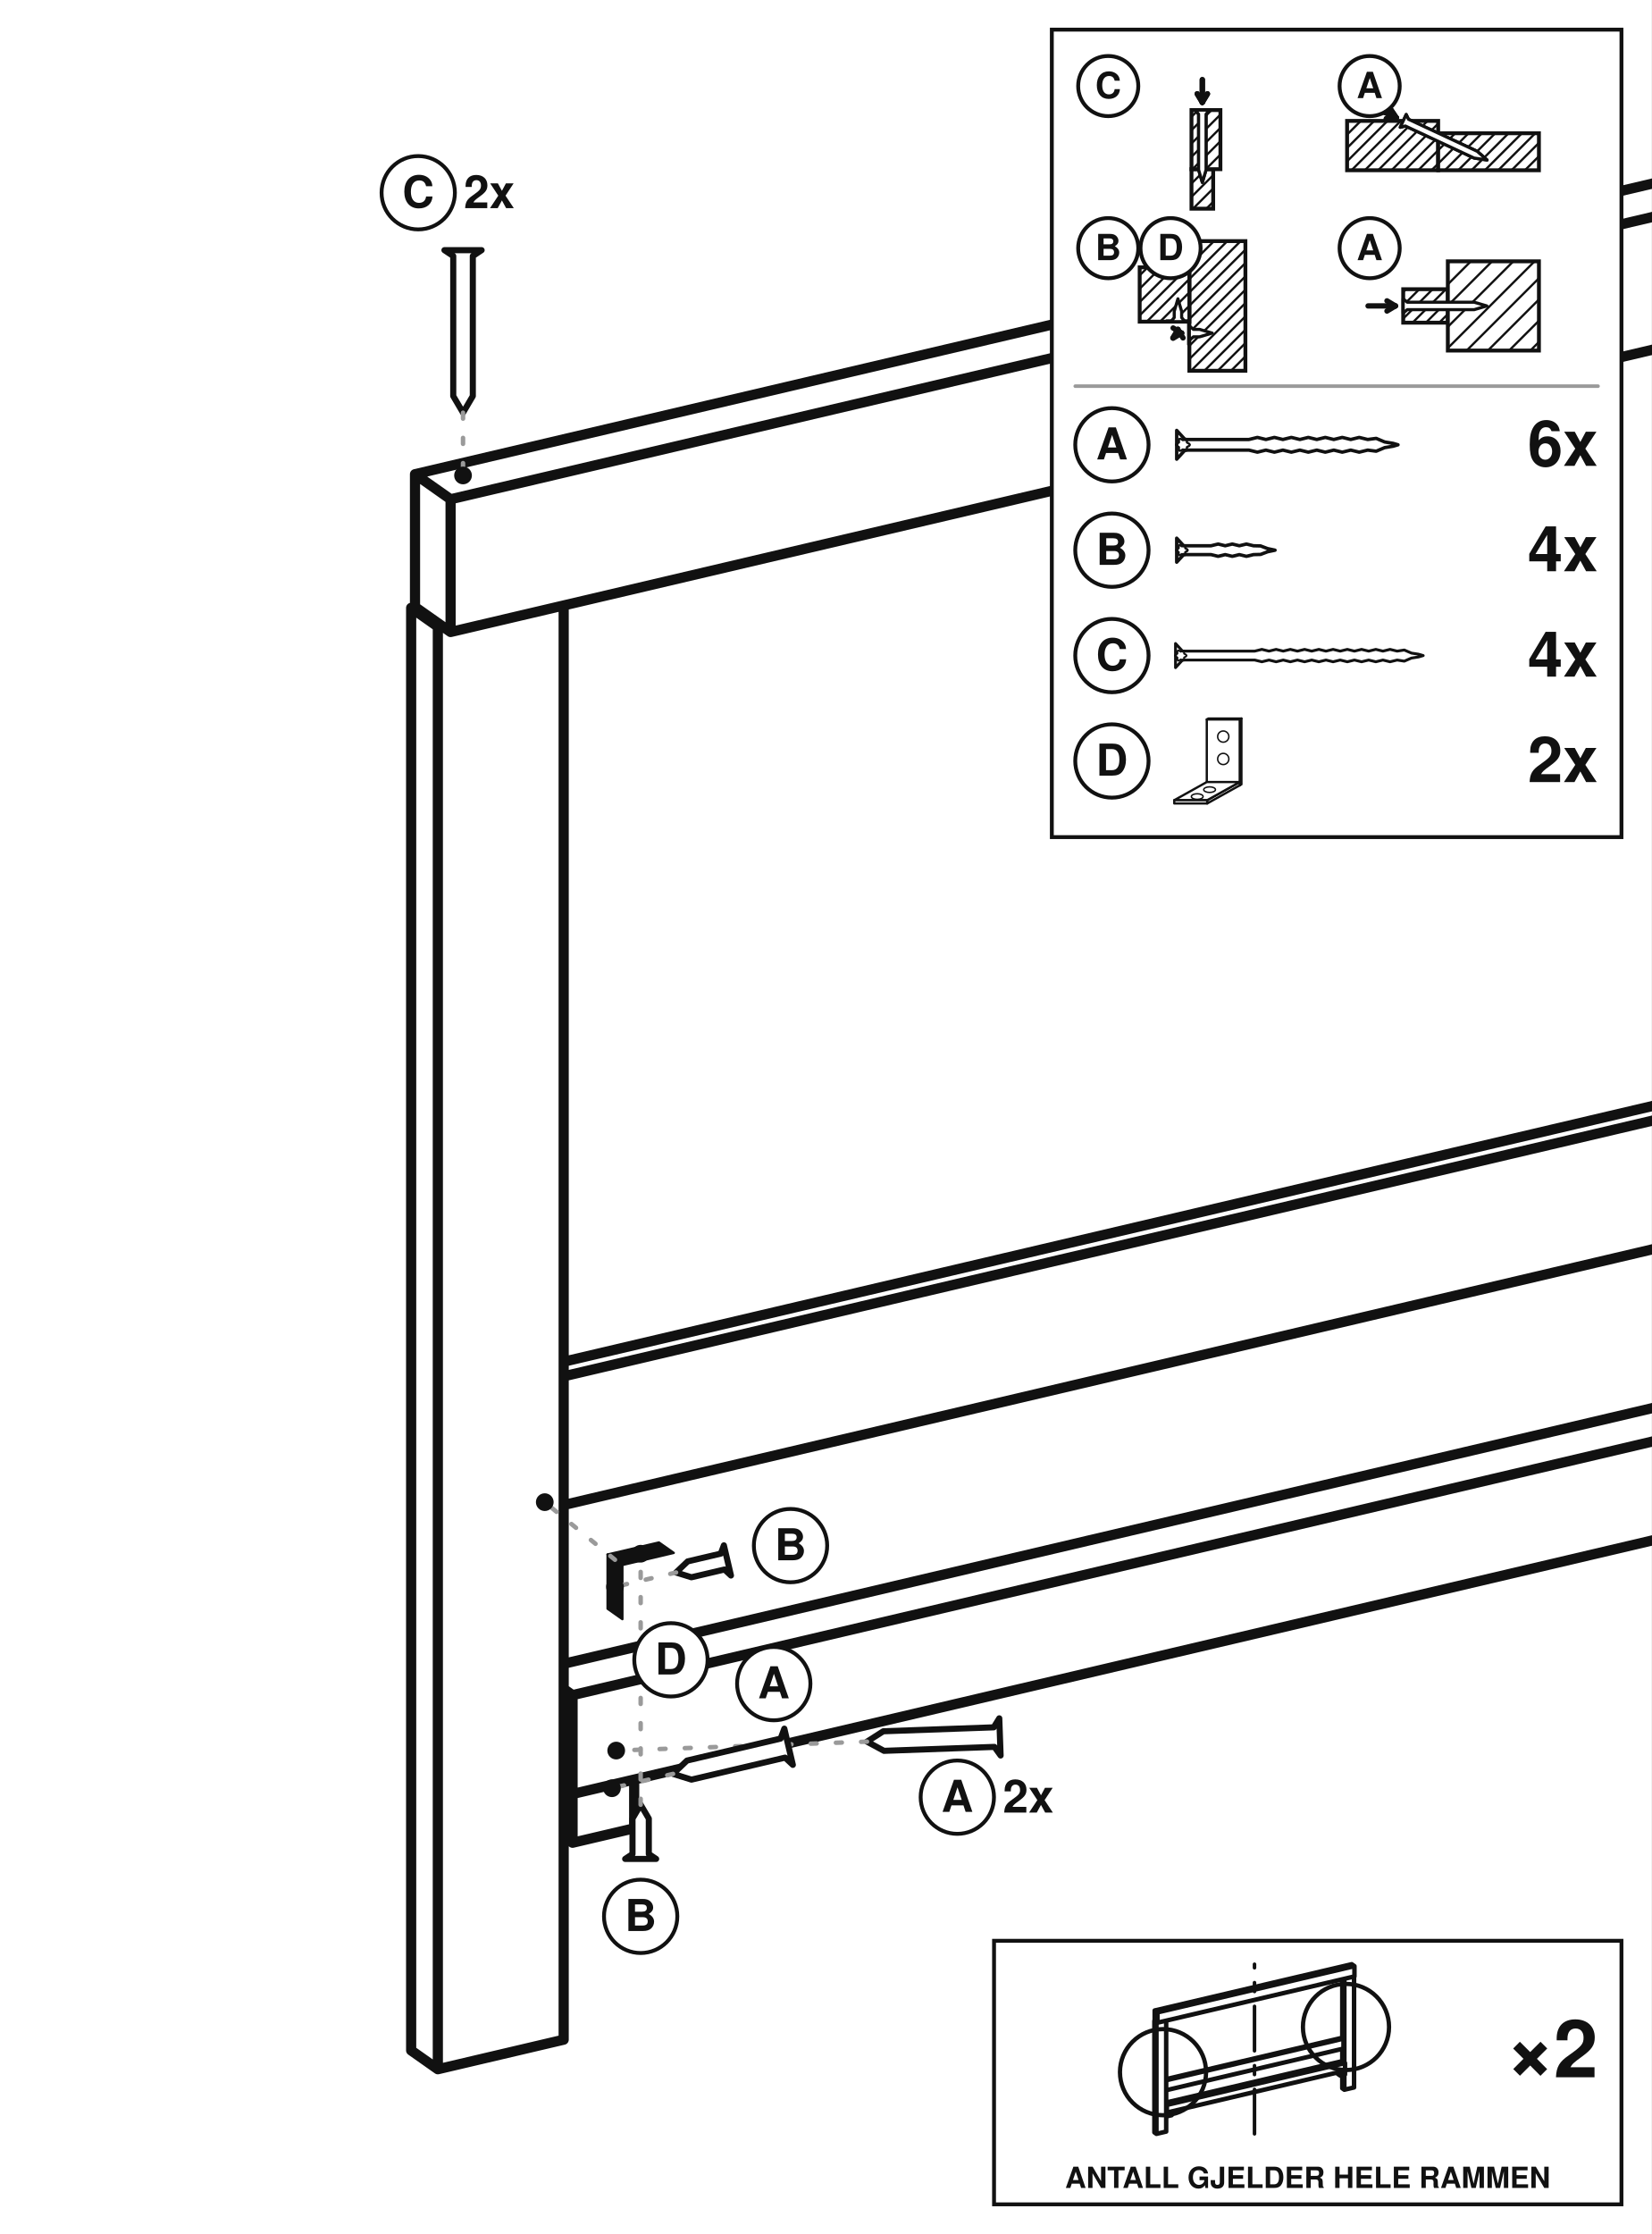
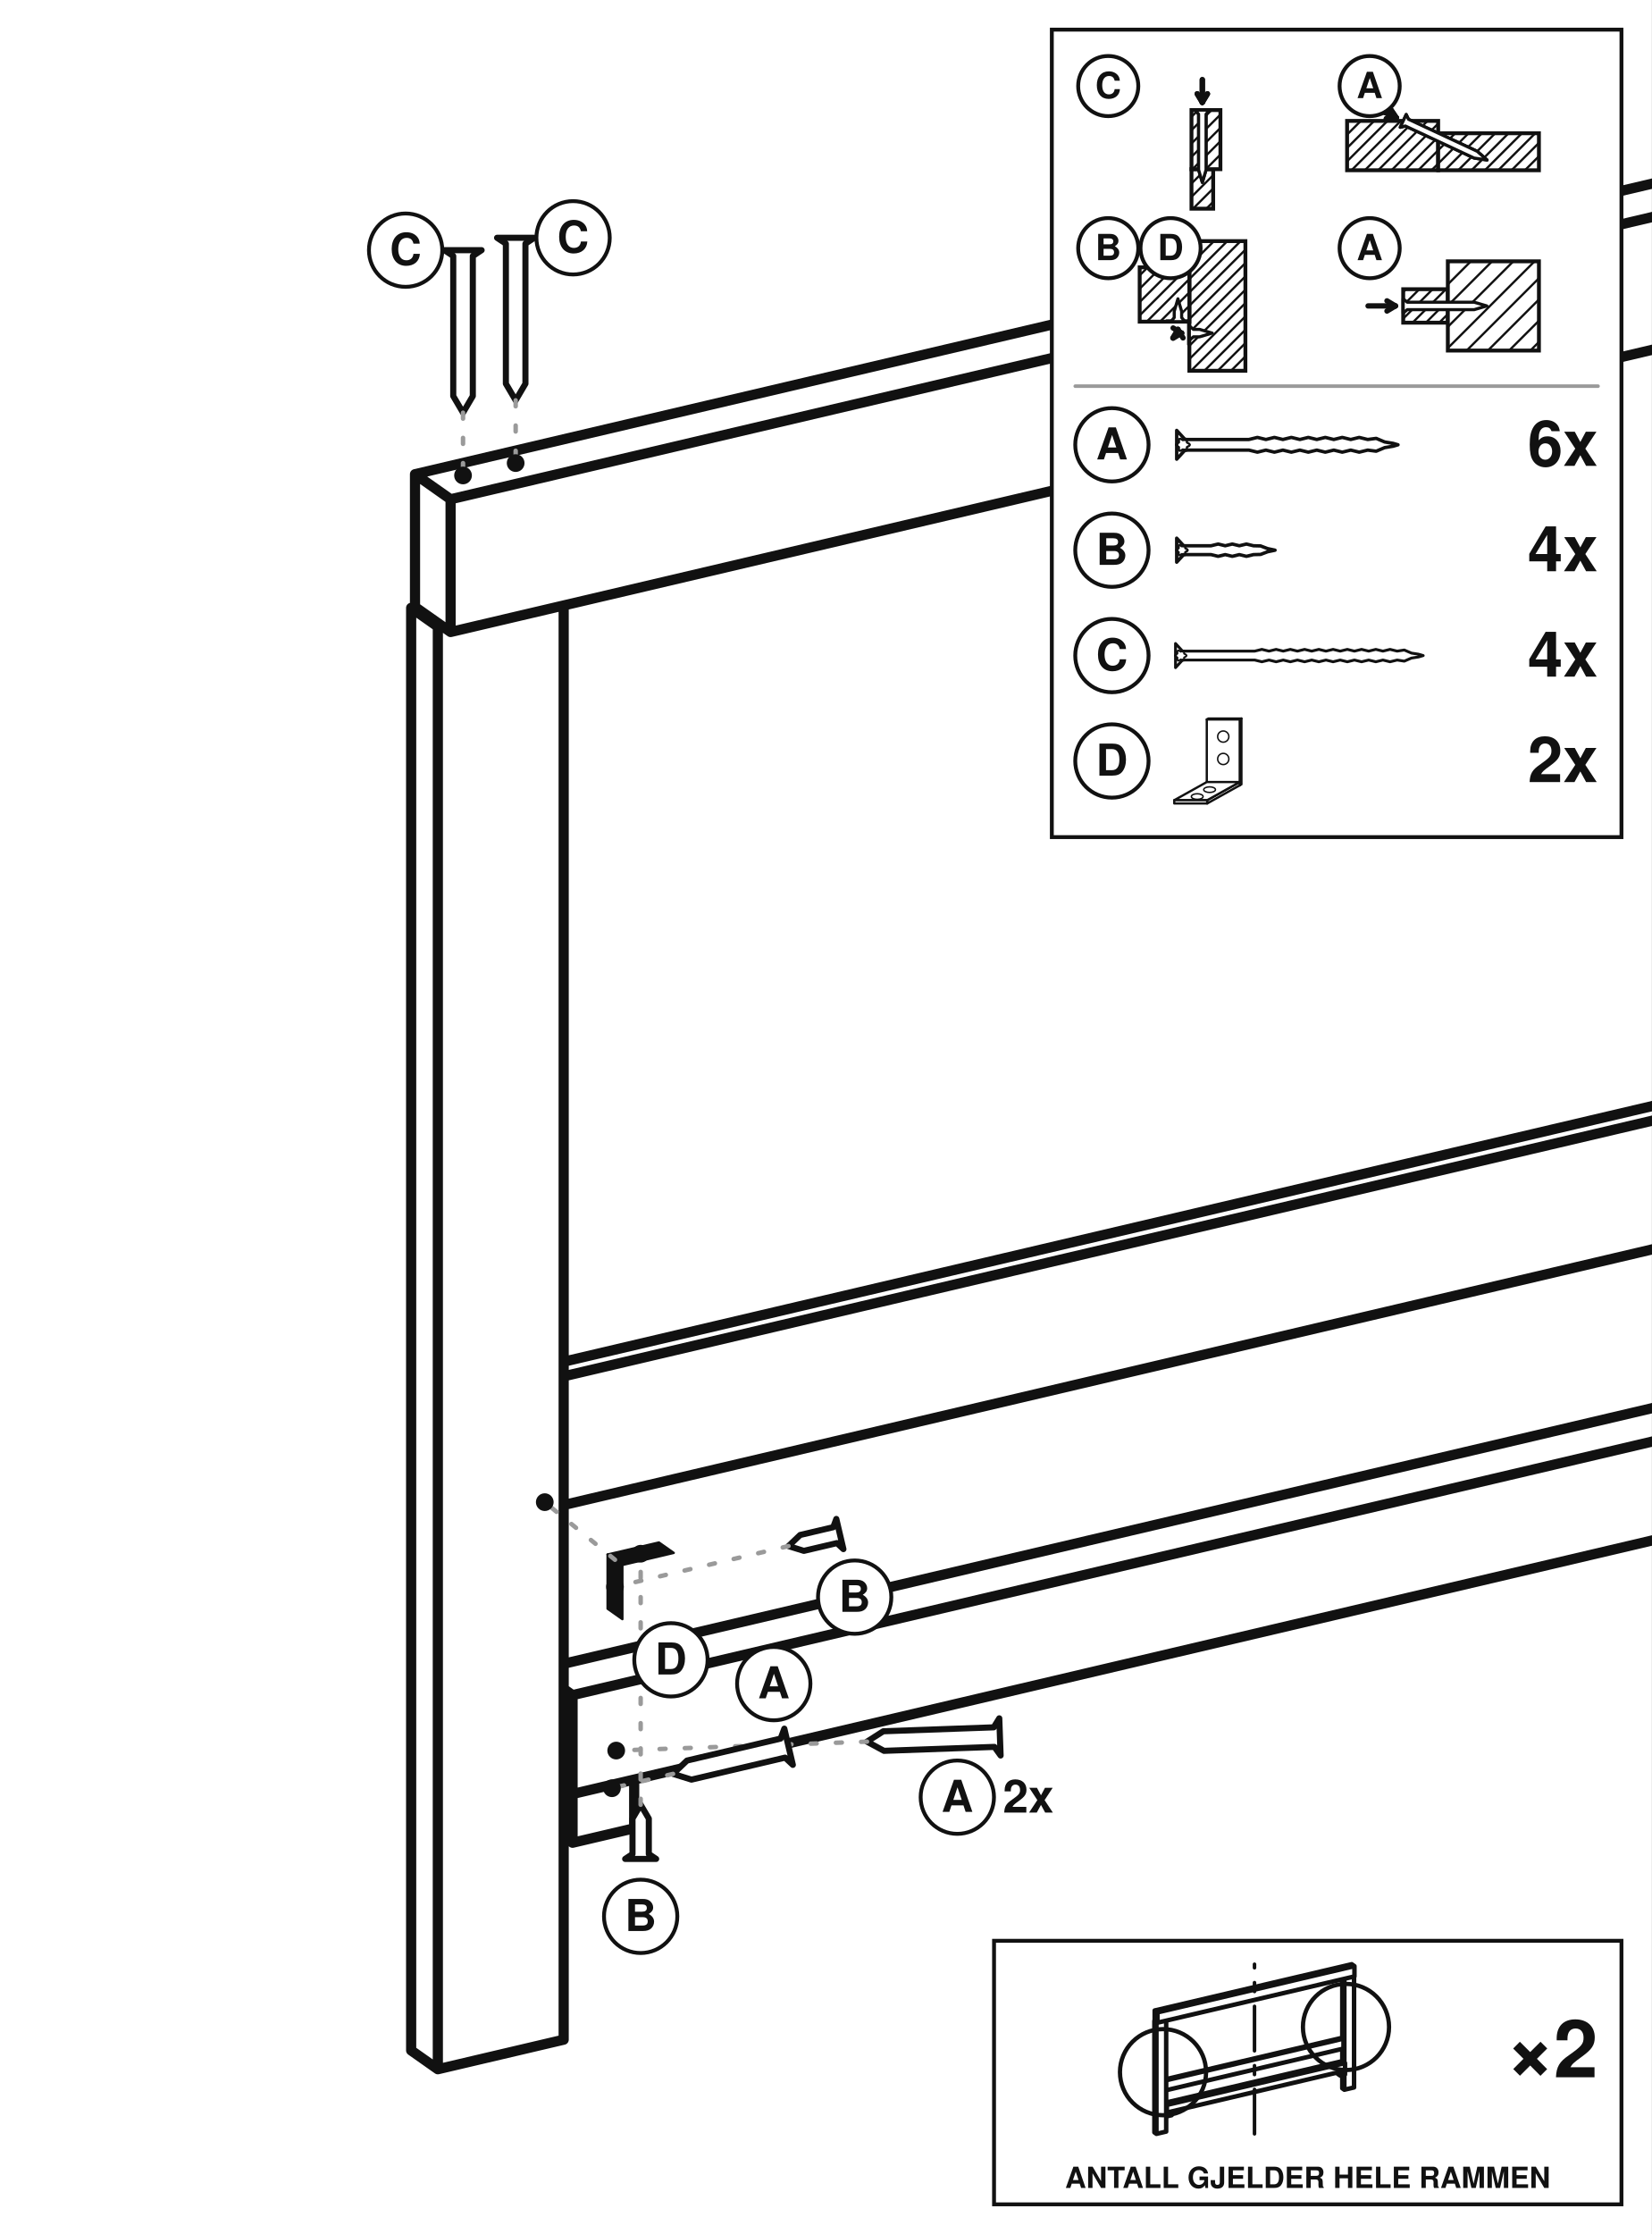
<svg xmlns="http://www.w3.org/2000/svg" viewBox="-1348.04 -551.25 1113.74 1506.68">
  <rect x="-1348.04" y="-551.25" width="1113.74" height="1506.68" fill="#ffffff" />
  <path d="M567.82,210.25 L591.82,227.15 M591.82,293.84 L591.82,227.15 M-967.82,587.77 L-961.82,592 M-961.82,658.69 L-961.82,592 M-967.82,654.46 L-961.82,658.69 M567.82,210.25 L-967.82,570.86 M591.82,293.84 L-961.82,658.69 M591.82,227.15 L-961.82,592 M591.82,326.73 L591.82,293.84 M526.26,319.58 L526.26,309.24 M550.26,336.49 L550.26,303.6 M526.26,319.58 L550.26,336.49 M591.82,326.73 L550.26,336.49 M591.82,293.84 L550.26,303.6 M-920.26,681.81 L-920.26,648.92 M-967.82,654.46 L-961.82,658.69 M-961.82,691.57 L-961.82,658.69 M-967.82,687.35 L-961.82,691.57 M-920.26,681.81 L-961.82,691.57 M-920.26,648.92 L-961.82,658.69 M670.7,439.6 L670.7,-527.69 M567.82,446.85 L567.82,332.37 M567.82,210.25 L567.82,103.17 M567.82,6.53 L567.82,-503.53 M585.82,459.53 L585.82,328.14 M585.82,222.93 L585.82,-507.76 M567.82,446.85 L585.82,459.53 M670.7,439.6 L585.82,459.53 M-967.82,824.38 L-967.82,-142.91 M-1070.7,831.63 L-1070.7,-141.3 M-1070.7,-141.3 L-1052.7,-128.62 M-1052.7,844.31 L-1052.7,-128.62 M-1070.7,831.63 L-1052.7,844.31 M-1068.1,-141.91 L-1070.7,-141.3 M-967.82,824.38 L-1052.7,844.31 M-1050.1,-129.23 L-1052.7,-128.62 M567.82,6.53 L578.32,13.92 M578.32,100.71 L578.32,13.92 M567.82,6.53 L-967.82,367.14 M578.32,100.71 L-967.82,463.79 M578.32,13.92 L-967.82,377 M650.1,-634.92 L674.1,-618.01 M674.1,-528.48 L674.1,-618.01 M-1068.1,-141.91 L-1068.1,-231.44 M-1068.1,-231.44 L-1044.1,-214.53 M-1044.1,-125 L-1044.1,-214.53 M-1068.1,-141.91 L-1044.1,-125 M650.1,-634.92 L-1068.1,-231.44 M674.1,-528.48 L-1044.1,-125 M674.1,-618.01 L-1044.1,-214.53" fill="none" stroke="#111111" stroke-width="3.09" stroke-linecap="round" stroke-linejoin="round" stroke-dasharray="26 20" />
  <path d="M567.82,210.25 L591.82,227.15 M591.82,293.84 L591.82,227.15 M-967.82,587.77 L-961.82,592 M-961.82,658.69 L-961.82,592 M-967.82,654.46 L-961.82,658.69 M567.82,210.25 L-967.82,570.86 M591.82,293.84 L-961.82,658.69 M591.82,227.15 L-961.82,592 M591.82,326.73 L591.82,293.84 M526.26,319.58 L526.26,309.24 M550.26,336.49 L550.26,303.6 M526.26,319.58 L550.26,336.49 M591.82,326.73 L550.26,336.49 M591.82,293.84 L550.26,303.6 M-920.26,681.81 L-920.26,648.92 M-967.82,654.46 L-961.82,658.69 M-961.82,691.57 L-961.82,658.69 M-967.82,687.35 L-961.82,691.57 M-920.26,681.81 L-961.82,691.57 M-920.26,648.92 L-961.82,658.69 M670.7,439.6 L670.7,-527.69 M567.82,446.85 L567.82,332.37 M567.82,210.25 L567.82,103.17 M567.82,6.53 L567.82,-503.53 M585.82,459.53 L585.82,328.14 M585.82,222.93 L585.82,-507.76 M567.82,446.85 L585.82,459.53 M670.7,439.6 L585.82,459.53 M-967.82,824.38 L-967.82,-142.91 M-1070.7,831.63 L-1070.7,-141.3 M-1070.7,-141.3 L-1052.7,-128.62 M-1052.7,844.31 L-1052.7,-128.62 M-1070.7,831.63 L-1052.7,844.31 M-1068.1,-141.91 L-1070.7,-141.3 M-967.82,824.38 L-1052.7,844.31 M-1050.1,-129.23 L-1052.7,-128.62 M567.82,6.53 L578.32,13.92 M578.32,100.71 L578.32,13.92 M567.82,6.53 L-967.82,367.14 M578.32,100.71 L-967.82,463.79 M578.32,13.92 L-967.82,377 M650.1,-634.92 L674.1,-618.01 M674.1,-528.48 L674.1,-618.01 M-1068.1,-141.91 L-1068.1,-231.44 M-1068.1,-231.44 L-1044.1,-214.53 M-1044.1,-125 L-1044.1,-214.53 M-1068.1,-141.91 L-1044.1,-125 M650.1,-634.92 L-1068.1,-231.44 M674.1,-528.48 L-1044.1,-125 M674.1,-618.01 L-1044.1,-214.53" fill="none" stroke="#111111" stroke-width="6.87" stroke-linecap="round" stroke-linejoin="round" />
  <rect x="-638.54" y="-531.25" width="384.24" height="544.58" rx="0" fill="#ffffff" stroke="#111111" stroke-width="2.61" />
  <rect x="-544.34" y="-437.15" width="14.64" height="26.65" rx="0" fill="#ffffff" stroke="#111111" stroke-width="2.61" />
  <path d="M-544.34,-436.46 L-543.65,-437.15 M-544.34,-427.47 L-534.65,-437.15 M-544.34,-418.47 L-529.7,-433.11 M-543.3,-410.51 L-529.7,-424.11 M-534.3,-410.51 L-529.7,-415.11" fill="none" stroke="#111111" stroke-width="1.51" />
  <rect x="-544.34" y="-477.01" width="19.52" height="39.86" rx="0" fill="#ffffff" stroke="#111111" stroke-width="2.61" />
  <path d="M-544.34,-472.46 L-539.79,-477.01 M-544.34,-463.46 L-530.79,-477.01 M-544.34,-454.46 L-524.82,-473.98 M-544.34,-445.46 L-524.82,-464.98 M-543.65,-437.15 L-524.82,-455.98 M-534.65,-437.15 L-524.82,-446.99 M-525.65,-437.15 L-524.82,-437.99" fill="none" stroke="#111111" stroke-width="1.51" />
  <path d="M-532.26,-477.01 L-534.51,-474.25 L-534.51,-436.73 L-537.02,-428.21 L-539.53,-436.73 L-539.53,-474.25 L-541.78,-477.01 Z" fill="#ffffff" stroke="#111111" stroke-width="2.09" stroke-linejoin="round" />
  <path d="M-537.02,-497.51 L-537.02,-482.25" fill="none" stroke="#111111" stroke-width="3.61" stroke-linecap="round" />
  <path d="M-537.02,-482.25 L-533.58,-487.97" fill="none" stroke="#111111" stroke-width="3.61" stroke-linecap="round" />
  <path d="M-537.02,-482.25 L-540.46,-487.97" fill="none" stroke="#111111" stroke-width="3.61" stroke-linecap="round" />
  <path d="M-532.26,-477.01 L-534.51,-474.25 L-534.51,-436.73 L-537.02,-428.21 L-539.53,-436.73 L-539.53,-474.25 L-541.78,-477.01 Z" fill="#ffffff" stroke="#111111" stroke-width="2.09" stroke-linejoin="round" />
  <path d="M-537.02,-497.51 L-537.02,-482.25" fill="none" stroke="#111111" stroke-width="3.61" stroke-linecap="round" />
  <path d="M-537.02,-482.25 L-533.58,-487.97" fill="none" stroke="#111111" stroke-width="3.61" stroke-linecap="round" />
  <path d="M-537.02,-482.25 L-540.46,-487.97" fill="none" stroke="#111111" stroke-width="3.61" stroke-linecap="round" />
  <circle cx="-600.49" cy="-493.2" r="20.28" fill="#ffffff" stroke="#111111" stroke-width="2.61" />
  <text x="-600.49" y="-485.09" font-family="Helvetica, Arial, sans-serif" font-size="24.33" font-weight="bold" text-anchor="middle" fill="#111111">C</text>
  <rect x="-439.37" y="-469.71" width="61.43" height="33.28" rx="0" fill="#ffffff" stroke="#111111" stroke-width="2.61" />
  <path d="M-439.37,-469.45 L-439.11,-469.71 M-439.37,-460.45 L-430.12,-469.71 M-439.37,-451.46 L-421.12,-469.71 M-439.37,-442.46 L-412.12,-469.71 M-436.4,-436.42 L-403.12,-469.71 M-427.41,-436.42 L-394.12,-469.71 M-418.41,-436.42 L-385.12,-469.71 M-409.41,-436.42 L-377.93,-467.9 M-400.41,-436.42 L-377.93,-458.9 M-391.41,-436.42 L-377.93,-449.9 M-382.42,-436.42 L-377.93,-440.9" fill="none" stroke="#111111" stroke-width="1.51" />
  <rect x="-377.93" y="-461.38" width="67.95" height="24.96" rx="0" fill="#ffffff" stroke="#111111" stroke-width="2.61" />
  <path d="M-377.93,-458.9 L-375.45,-461.38 M-377.93,-449.9 L-366.45,-461.38 M-377.93,-440.9 L-357.45,-461.38 M-373.42,-436.42 L-348.45,-461.38 M-364.42,-436.42 L-339.46,-461.38 M-355.42,-436.42 L-330.46,-461.38 M-346.42,-436.42 L-321.46,-461.38 M-337.42,-436.42 L-312.46,-461.38 M-328.43,-436.42 L-309.98,-454.87 M-319.43,-436.42 L-309.98,-445.87 M-310.43,-436.42 L-309.98,-436.87" fill="none" stroke="#111111" stroke-width="1.51" />
  <path d="M-399.5,-474.02 L-397.95,-470.81 L-351.62,-449.21 L-344.95,-443.33 L-353.73,-444.66 L-400.07,-466.27 L-403.52,-465.39 Z" fill="#ffffff" stroke="#111111" stroke-width="2.09" stroke-linejoin="round" />
  <path d="M-425.26,-480.78 L-406.26,-471.92" fill="none" stroke="#111111" stroke-width="3.61" stroke-linecap="round" />
  <path d="M-406.26,-471.92 L-409.98,-477.45" fill="none" stroke="#111111" stroke-width="3.61" stroke-linecap="round" />
  <path d="M-406.26,-471.92 L-412.89,-471.22" fill="none" stroke="#111111" stroke-width="3.61" stroke-linecap="round" />
  <path d="M-399.5,-474.02 L-397.95,-470.81 L-351.62,-449.21 L-344.95,-443.33 L-353.73,-444.66 L-400.07,-466.27 L-403.52,-465.39 Z" fill="#ffffff" stroke="#111111" stroke-width="2.09" stroke-linejoin="round" />
  <path d="M-425.26,-480.78 L-406.26,-471.92" fill="none" stroke="#111111" stroke-width="3.61" stroke-linecap="round" />
  <path d="M-406.26,-471.92 L-409.98,-477.45" fill="none" stroke="#111111" stroke-width="3.61" stroke-linecap="round" />
  <path d="M-406.26,-471.92 L-412.89,-471.22" fill="none" stroke="#111111" stroke-width="3.61" stroke-linecap="round" />
  <circle cx="-424.16" cy="-493.2" r="20.28" fill="#ffffff" stroke="#111111" stroke-width="2.61" />
  <text x="-424.16" y="-485.09" font-family="Helvetica, Arial, sans-serif" font-size="24.33" font-weight="bold" text-anchor="middle" fill="#111111">A</text>
  <rect x="-545.76" y="-388.64" width="37.79" height="87.46" rx="0" fill="#ffffff" stroke="#111111" stroke-width="2.61" />
  <path d="M-545.76,-381.05 L-538.17,-388.64 M-545.76,-372.05 L-529.17,-388.64 M-545.76,-363.06 L-520.18,-388.64 M-545.76,-354.06 L-511.18,-388.64 M-545.76,-345.06 L-507.97,-382.85 M-545.76,-336.06 L-507.97,-373.85 M-545.76,-327.06 L-507.97,-364.85 M-545.76,-318.06 L-507.97,-355.85 M-545.76,-309.07 L-507.97,-346.86 M-544.64,-301.19 L-507.97,-337.86 M-535.65,-301.19 L-507.97,-328.86 M-526.65,-301.19 L-507.97,-319.86 M-517.65,-301.19 L-507.97,-310.86 M-508.65,-301.19 L-507.97,-301.87" fill="none" stroke="#111111" stroke-width="1.51" />
  <rect x="-579.28" y="-370.94" width="33.52" height="36.63" rx="0" fill="#ffffff" stroke="#111111" stroke-width="2.61" />
  <path d="M-579.28,-365.53 L-573.87,-370.94 M-579.28,-356.53 L-564.87,-370.94 M-579.28,-347.54 L-555.87,-370.94 M-579.28,-338.54 L-546.87,-370.94 M-574.51,-334.31 L-545.76,-363.06 M-565.51,-334.31 L-545.76,-354.06 M-556.51,-334.31 L-545.76,-345.06 M-547.51,-334.31 L-545.76,-336.06" fill="none" stroke="#111111" stroke-width="1.51" />
  <path d="M-545.76,-334.31 L-545.76,-318.89 L-546.53,-318.89 L-546.53,-334.31 Z" fill="#111111" stroke="#111111" stroke-width="1.57" stroke-linejoin="round" />
  <path d="M-545.76,-334.31 L-561.19,-334.31 L-561.19,-335.08 L-545.76,-335.08 Z" fill="#111111" stroke="#111111" stroke-width="1.57" stroke-linejoin="round" />
  <path d="M-545.76,-331.36 L-543.01,-329.11 L-538.86,-329.11 L-530.34,-326.6 L-538.86,-324.09 L-543.01,-324.09 L-545.76,-321.84 Z" fill="#ffffff" stroke="#111111" stroke-width="2.09" stroke-linejoin="round" />
  <path d="M-552.24,-326.6 L-551,-326.6" fill="none" stroke="#111111" stroke-width="3.61" stroke-linecap="round" />
  <path d="M-551,-326.6 L-556.72,-330.04" fill="none" stroke="#111111" stroke-width="3.61" stroke-linecap="round" />
  <path d="M-551,-326.6 L-556.72,-323.16" fill="none" stroke="#111111" stroke-width="3.61" stroke-linecap="round" />
  <path d="M-558.24,-334.31 L-555.98,-337.07 L-555.98,-341.21 L-553.48,-349.74 L-550.97,-341.21 L-550.97,-337.07 L-548.71,-334.31 Z" fill="#ffffff" stroke="#111111" stroke-width="2.09" stroke-linejoin="round" />
  <path d="M-553.48,-327.83 L-553.48,-329.07" fill="none" stroke="#111111" stroke-width="3.61" stroke-linecap="round" />
  <path d="M-553.48,-329.07 L-556.91,-323.36" fill="none" stroke="#111111" stroke-width="3.61" stroke-linecap="round" />
  <path d="M-553.48,-329.07 L-550.04,-323.36" fill="none" stroke="#111111" stroke-width="3.61" stroke-linecap="round" />
  <circle cx="-600.49" cy="-383.88" r="20.28" fill="#ffffff" stroke="#111111" stroke-width="2.61" />
  <text x="-600.49" y="-375.77" font-family="Helvetica, Arial, sans-serif" font-size="24.33" font-weight="bold" text-anchor="middle" fill="#111111">B</text>
  <circle cx="-558.45" cy="-383.88" r="20.28" fill="#ffffff" stroke="#111111" stroke-width="2.61" />
  <text x="-558.45" y="-375.77" font-family="Helvetica, Arial, sans-serif" font-size="24.33" font-weight="bold" text-anchor="middle" fill="#111111">D</text>
  <rect x="-401.52" y="-356.2" width="30.1" height="22.57" rx="0" fill="#ffffff" stroke="#111111" stroke-width="2.61" />
  <path d="M-401.52,-354.33 L-399.65,-356.2 M-401.52,-345.33 L-390.65,-356.2 M-401.52,-336.33 L-381.65,-356.2 M-395.22,-333.63 L-372.65,-356.2 M-386.23,-333.63 L-371.42,-348.43 M-377.23,-333.63 L-371.42,-339.43" fill="none" stroke="#111111" stroke-width="1.51" />
  <rect x="-371.42" y="-375.01" width="61.45" height="60.19" rx="0" fill="#ffffff" stroke="#111111" stroke-width="2.61" />
  <path d="M-371.42,-373.81 L-370.22,-375.01 M-371.42,-359.48 L-355.89,-375.01 M-371.42,-345.14 L-341.56,-375.01 M-371.42,-330.81 L-327.23,-375.01 M-371.42,-316.48 L-312.89,-375.01 M-358.75,-314.82 L-309.98,-363.6 M-344.42,-314.82 L-309.98,-349.26 M-330.09,-314.82 L-309.98,-334.93 M-315.76,-314.82 L-309.98,-320.6" fill="none" stroke="#111111" stroke-width="1.51" />
  <path d="M-401.52,-349.68 L-398.76,-347.42 L-353.61,-347.42 L-345.09,-344.92 L-353.61,-342.41 L-398.76,-342.41 L-401.52,-340.15 Z" fill="#ffffff" stroke="#111111" stroke-width="2.09" stroke-linejoin="round" />
  <path d="M-425.22,-344.92 L-406.76,-344.92" fill="none" stroke="#111111" stroke-width="3.61" stroke-linecap="round" />
  <path d="M-406.76,-344.92 L-412.47,-348.35" fill="none" stroke="#111111" stroke-width="3.61" stroke-linecap="round" />
  <path d="M-406.76,-344.92 L-412.47,-341.48" fill="none" stroke="#111111" stroke-width="3.61" stroke-linecap="round" />
  <circle cx="-424.16" cy="-383.88" r="20.28" fill="#ffffff" stroke="#111111" stroke-width="2.61" />
  <text x="-424.16" y="-375.77" font-family="Helvetica, Arial, sans-serif" font-size="24.33" font-weight="bold" text-anchor="middle" fill="#111111">A</text>
  <path d="M-622.74,-290.81 L-270.1,-290.81" fill="none" stroke="#9a9a9a" stroke-width="2.4" stroke-linecap="round" />
  <circle cx="-598.01" cy="-251.27" r="24.73" fill="#ffffff" stroke="#111111" stroke-width="2.61" />
  <text x="-598.01" y="-241.38" font-family="Helvetica, Arial, sans-serif" font-size="29.67" font-weight="bold" text-anchor="middle" fill="#111111">A</text>
  <svg x="-559.29" y="-276.15" width="159.23" height="49.76" viewBox="0 0 384 120" preserveAspectRatio="xMidYMid meet">
    <g fill="none" stroke="#111" stroke-width="5.5" stroke-linecap="round" stroke-linejoin="round">
      <g transform="scale(4) translate(3 15)" stroke-width="1.38">
        <path d="M 0 -5.85 L 3.39 -2.16 L 29.38 -2.16 L 29.38 -2.16 L 32.83 -3 L 36.28 -2.16 L 39.73 -3 L 43.18 -2.16 L 46.63 -3 L 50.08 -2.16 L 53.53 -3 L 56.98 -2.16 L 60.43 -3 L 63.88 -2.16 L 67.33 -3 L 70.78 -2.16 L 74.23 -3 L 77.68 -2.16 L 81.13 -2.61 L 84.58 -1.15 L 88.03 -0.58 L 90 0 L 90 0 L 90 0 L 88.03 0.58 L 84.58 1.15 L 81.13 2.61 L 77.68 2.16 L 74.23 3 L 70.78 2.16 L 67.33 3 L 63.88 2.16 L 60.43 3 L 56.98 2.16 L 53.53 3 L 50.08 2.16 L 46.63 3 L 43.18 2.16 L 39.73 3 L 36.28 2.16 L 32.83 3 L 29.38 2.16 L 29.38 2.16 L 3.39 2.16 L 0 5.85 Z" />
        <path d="M 5.35 0 L 5.07 0.45 L 4.52 0.72 L 4.16 0.94 L 4.15 1.35 L 4.19 1.97 L 3.94 2.43 L 3.42 2.42 L 2.91 2.07 L 2.54 1.87 L 2.17 2.07 L 1.66 2.42 L 1.14 2.43 L 0.89 1.97 L 0.93 1.35 L 0.92 0.94 L 0.56 0.72 L 0.01 0.45 L -0.27 0 L 0.01 -0.45 L 0.56 -0.72 L 0.92 -0.94 L 0.93 -1.35 L 0.89 -1.97 L 1.14 -2.43 L 1.66 -2.42 L 2.17 -2.07 L 2.54 -1.87 L 2.91 -2.07 L 3.42 -2.42 L 3.94 -2.43 L 4.19 -1.97 L 4.15 -1.35 L 4.16 -0.94 L 4.52 -0.72 L 5.07 -0.45 Z" stroke-width="0.88" />
      </g>
    </g>
  </svg>
  <text x="-270.1" y="-237.06" font-family="Helvetica, Arial, sans-serif" font-size="42.65" font-weight="bold" text-anchor="end" fill="#111111">6x</text>
  <circle cx="-598.01" cy="-180.19" r="24.73" fill="#ffffff" stroke="#111111" stroke-width="2.61" />
  <text x="-598.01" y="-170.3" font-family="Helvetica, Arial, sans-serif" font-size="29.67" font-weight="bold" text-anchor="middle" fill="#111111">B</text>
  <svg x="-559.29" y="-205.07" width="76.3" height="49.76" viewBox="0 0 184 120" preserveAspectRatio="xMidYMid meet">
    <g fill="none" stroke="#111" stroke-width="5.5" stroke-linecap="round" stroke-linejoin="round">
      <g transform="scale(4) translate(3 15)" stroke-width="1.38">
        <path d="M 0 -4.88 L 2.83 -1.8 L 13.98 -1.8 L 13.98 -1.8 L 16.86 -2.5 L 19.73 -1.8 L 22.61 -2.5 L 25.48 -1.8 L 28.36 -2.5 L 31.23 -1.8 L 34.11 -1.73 L 36.98 -0.64 L 39.86 -0.04 L 40 0 L 40 0 L 40 0 L 39.86 0.04 L 36.98 0.64 L 34.11 1.73 L 31.23 1.8 L 28.36 2.5 L 25.48 1.8 L 22.61 2.5 L 19.73 1.8 L 16.86 2.5 L 13.98 1.8 L 13.98 1.8 L 2.83 1.8 L 0 4.88 Z" />
        <path d="M 4.49 0 L 4.26 0.37 L 3.8 0.6 L 3.5 0.78 L 3.49 1.13 L 3.53 1.64 L 3.32 2.03 L 2.88 2.02 L 2.45 1.73 L 2.15 1.56 L 1.85 1.73 L 1.42 2.02 L 0.98 2.03 L 0.77 1.64 L 0.81 1.13 L 0.8 0.78 L 0.5 0.6 L 0.04 0.37 L -0.19 0 L 0.04 -0.37 L 0.5 -0.6 L 0.8 -0.78 L 0.81 -1.13 L 0.77 -1.64 L 0.98 -2.03 L 1.42 -2.02 L 1.85 -1.73 L 2.15 -1.56 L 2.45 -1.73 L 2.88 -2.02 L 3.32 -2.03 L 3.53 -1.64 L 3.49 -1.13 L 3.5 -0.78 L 3.8 -0.6 L 4.26 -0.37 Z" stroke-width="0.88" />
      </g>
    </g>
  </svg>
  <text x="-270.1" y="-165.97" font-family="Helvetica, Arial, sans-serif" font-size="42.65" font-weight="bold" text-anchor="end" fill="#111111">4x</text>
  <circle cx="-598.01" cy="-109.1" r="24.73" fill="#ffffff" stroke="#111111" stroke-width="2.61" />
  <text x="-598.01" y="-99.21" font-family="Helvetica, Arial, sans-serif" font-size="29.67" font-weight="bold" text-anchor="middle" fill="#111111">C</text>
  <svg x="-559.29" y="-129.99" width="175.45" height="41.77" viewBox="0 0 504 120" preserveAspectRatio="xMidYMid meet">
    <g fill="none" stroke="#111" stroke-width="5.5" stroke-linecap="round" stroke-linejoin="round">
      <g transform="scale(4) translate(3 15)" stroke-width="1.38">
        <path d="M 0 -5.85 L 3.39 -2.16 L 38.38 -2.16 L 38.38 -2.16 L 41.83 -3 L 45.28 -2.16 L 48.73 -3 L 52.18 -2.16 L 55.63 -3 L 59.08 -2.16 L 62.53 -3 L 65.98 -2.16 L 69.43 -3 L 72.88 -2.16 L 76.33 -3 L 79.78 -2.16 L 83.23 -3 L 86.68 -2.16 L 90.13 -3 L 93.58 -2.16 L 97.03 -3 L 100.48 -2.16 L 103.93 -3 L 107.38 -2.16 L 110.83 -2.7 L 114.28 -1.21 L 117.73 -0.67 L 120 0 L 120 0 L 120 0 L 117.73 0.67 L 114.28 1.21 L 110.83 2.7 L 107.38 2.16 L 103.93 3 L 100.48 2.16 L 97.03 3 L 93.58 2.16 L 90.13 3 L 86.68 2.16 L 83.23 3 L 79.78 2.16 L 76.33 3 L 72.88 2.16 L 69.43 3 L 65.98 2.16 L 62.53 3 L 59.08 2.16 L 55.63 3 L 52.18 2.16 L 48.73 3 L 45.28 2.16 L 41.83 3 L 38.38 2.16 L 38.38 2.16 L 3.39 2.16 L 0 5.85 Z" />
        <path d="M 5.35 0 L 5.07 0.45 L 4.52 0.72 L 4.16 0.94 L 4.15 1.35 L 4.19 1.97 L 3.94 2.43 L 3.42 2.42 L 2.91 2.07 L 2.54 1.87 L 2.17 2.07 L 1.66 2.42 L 1.14 2.43 L 0.89 1.97 L 0.93 1.35 L 0.92 0.94 L 0.56 0.72 L 0.01 0.45 L -0.27 0 L 0.01 -0.45 L 0.56 -0.72 L 0.92 -0.94 L 0.93 -1.35 L 0.89 -1.97 L 1.14 -2.43 L 1.66 -2.42 L 2.17 -2.07 L 2.54 -1.87 L 2.91 -2.07 L 3.42 -2.42 L 3.94 -2.43 L 4.19 -1.97 L 4.15 -1.35 L 4.16 -0.94 L 4.52 -0.72 L 5.07 -0.45 Z" stroke-width="0.88" />
      </g>
    </g>
  </svg>
  <text x="-270.1" y="-94.89" font-family="Helvetica, Arial, sans-serif" font-size="42.65" font-weight="bold" text-anchor="end" fill="#111111">4x</text>
  <circle cx="-598.01" cy="-38.02" r="24.73" fill="#ffffff" stroke="#111111" stroke-width="2.61" />
  <text x="-598.01" y="-28.13" font-family="Helvetica, Arial, sans-serif" font-size="29.67" font-weight="bold" text-anchor="middle" fill="#111111">D</text>
  <svg x="-559.29" y="-70.01" width="51.98" height="63.98" viewBox="0 0 187.2 230.4" preserveAspectRatio="xMidYMid meet">
    <g fill="none" stroke="#111" stroke-width="5.5" stroke-linecap="round" stroke-linejoin="round">
      <g transform="scale(4) translate(23.8 43)" stroke-width="1.38">
        <path d="M 20 0 L 20 -40 L 18.96 -39.42 L 18.96 0.58 Z" fill="#fff" />
        <path d="M 0 -40 L 20 -40 L 18.96 -39.42 L -1.04 -39.42 Z" fill="#fff" />
        <path d="M -1.04 0.58 L 18.96 0.58 L 18.96 -39.42 L -1.04 -39.42 Z" fill="#fff" />
        <path d="M 18.96 0.58 L -0.8 11.6 L -0.8 9.6 L 18.96 -1.42 Z" fill="#fff" />
        <path d="M -1.04 -1.42 L 18.96 -1.42 L -0.8 9.6 L -20.8 9.6 Z" fill="#fff" />
        <path d="M -20.8 11.6 L -0.8 11.6 L -0.8 9.6 L -20.8 9.6 Z" fill="#fff" />
        <circle cx="8.96" cy="-15.42" r="3.4" stroke-width="0.88" />
        <circle cx="8.96" cy="-29.02" r="3.4" stroke-width="0.88" />
        <ellipse cx="0.66" cy="3.21" rx="3.57" ry="1.7" stroke-width="0.88" />
        <ellipse cx="-6.85" cy="7.4" rx="3.57" ry="1.7" stroke-width="0.88" />
      </g>
    </g>
  </svg>
  <text x="-270.1" y="-23.8" font-family="Helvetica, Arial, sans-serif" font-size="42.65" font-weight="bold" text-anchor="end" fill="#111111">2x</text>
+   <path d="M-987.67,-390.87 L-993.61,-386.91 L-993.61,-292.47 L-1000.21,-281.25 L-1006.81,-292.47 L-1006.81,-386.91 L-1012.75,-390.87 Z" fill="#ffffff" stroke="#111111" stroke-width="4.12" stroke-linejoin="round" />
+   <path d="M-1000.21,-281.25 L-1000.21,-238.93" fill="none" stroke="#9a9a9a" stroke-width="3.02" stroke-linecap="round" stroke-dasharray="4 13" />
+   <circle cx="-1000.21" cy="-238.93" r="5.98" fill="#111111" />
  <path d="M-1023.17,-382.53 L-1029.11,-378.57 L-1029.11,-284.13 L-1035.71,-272.91 L-1042.31,-284.13 L-1042.31,-378.57 L-1048.25,-382.53 Z" fill="#ffffff" stroke="#111111" stroke-width="4.12" stroke-linejoin="round" />
  <path d="M-1035.71,-272.91 L-1035.71,-230.59" fill="none" stroke="#9a9a9a" stroke-width="3.02" stroke-linecap="round" stroke-dasharray="4 13" />
  <circle cx="-1035.71" cy="-230.59" r="5.98" fill="#111111" />
  <path d="M-926.34,702.46 L-921.39,699.16 L-921.39,675.27 L-915.89,665.92 L-910.39,675.27 L-910.39,699.16 L-905.44,702.46 Z" fill="#ffffff" stroke="#111111" stroke-width="4.12" stroke-linejoin="round" />
  <path d="M-915.89,665.92 L-915.89,496.63" fill="none" stroke="#9a9a9a" stroke-width="3.02" stroke-linecap="round" stroke-dasharray="4 13" />
  <circle cx="-915.89" cy="496.63" r="5.98" fill="#111111" />
  <path d="M-938.21,497.17 L-938.21,533.72 L-928.21,540.76 L-928.21,504.22 L-938.21,497.17 Z" fill="#111111" stroke="#111111" stroke-width="1.57" stroke-linejoin="round" />
  <path d="M-938.21,497.17 L-903.57,489.04 L-893.57,496.08 L-928.21,504.22 L-938.21,497.17 Z" fill="#111111" stroke="#111111" stroke-width="1.57" stroke-linejoin="round" />
  <path d="M-933.21,500.7 L-980.57,461.85" fill="none" stroke="#9a9a9a" stroke-width="3.02" stroke-linecap="round" stroke-dasharray="4 13" />
  <circle cx="-980.57" cy="461.85" r="5.98" fill="#111111" />
-   <path d="M-854.98,511.33 L-859.32,507.27 L-881.65,512.51 L-892.01,509.29 L-884.16,501.8 L-861.84,496.56 L-859.75,490.98 Z" fill="#ffffff" stroke="#111111" stroke-width="4.12" stroke-linejoin="round" />
-   <path d="M-892.01,509.29 L-933.21,518.97" fill="none" stroke="#9a9a9a" stroke-width="3.02" stroke-linecap="round" stroke-dasharray="4 13" />
+   <path d="M-779.13,493.52 L-783.48,489.46 L-805.8,494.7 L-816.16,491.48 L-808.32,483.99 L-785.99,478.75 L-783.91,473.17 Z" fill="#ffffff" stroke="#111111" stroke-width="4.12" stroke-linejoin="round" />
+   <path d="M-816.16,491.48 L-933.21,518.97" fill="none" stroke="#9a9a9a" stroke-width="3.02" stroke-linecap="round" stroke-dasharray="4 13" />
  <circle cx="-933.21" cy="518.97" r="5.98" fill="#111111" />
  <path d="M-673.09,632.71 L-677.26,626.91 L-751.75,629.57 L-763.2,623.37 L-752.22,616.37 L-677.73,613.72 L-673.99,607.65 Z" fill="#ffffff" stroke="#111111" stroke-width="4.12" stroke-linejoin="round" />
  <path d="M-763.2,623.37 L-932.38,629.39" fill="none" stroke="#9a9a9a" stroke-width="3.02" stroke-linecap="round" stroke-dasharray="4 13" />
  <circle cx="-932.38" cy="629.39" r="5.98" fill="#111111" />
  <path d="M-813.24,639.03 L-818.46,634.15 L-881.62,648.98 L-894.05,645.12 L-884.64,636.13 L-821.48,621.3 L-818.98,614.61 Z" fill="#ffffff" stroke="#111111" stroke-width="4.12" stroke-linejoin="round" />
  <path d="M-894.05,645.12 L-935.26,654.8" fill="none" stroke="#9a9a9a" stroke-width="3.02" stroke-linecap="round" stroke-dasharray="4 13" />
  <circle cx="-935.26" cy="654.8" r="5.98" fill="#111111" />
-   <circle cx="-1065.92" cy="-421.26" r="24.73" fill="#ffffff" stroke="#111111" stroke-width="2.61" />
-   <text x="-1065.92" y="-411.37" font-family="Helvetica, Arial, sans-serif" font-size="29.67" font-weight="bold" text-anchor="middle" fill="#111111">C</text>
-   <text x="-1035.19" y="-410.88" font-family="Helvetica, Arial, sans-serif" font-size="30.91" font-weight="bold" text-anchor="start" fill="#111111">2x</text>
+   <circle cx="-961.48" cy="-390.87" r="24.73" fill="#ffffff" stroke="#111111" stroke-width="2.61" />
+   <text x="-961.48" y="-380.98" font-family="Helvetica, Arial, sans-serif" font-size="29.67" font-weight="bold" text-anchor="middle" fill="#111111">C</text>
+   <circle cx="-1074.44" cy="-382.53" r="24.73" fill="#ffffff" stroke="#111111" stroke-width="2.61" />
+   <text x="-1074.44" y="-372.64" font-family="Helvetica, Arial, sans-serif" font-size="29.67" font-weight="bold" text-anchor="middle" fill="#111111">C</text>
  <circle cx="-915.89" cy="741.19" r="24.73" fill="#ffffff" stroke="#111111" stroke-width="2.61" />
  <text x="-915.89" y="751.08" font-family="Helvetica, Arial, sans-serif" font-size="29.67" font-weight="bold" text-anchor="middle" fill="#111111">B</text>
  <circle cx="-895.47" cy="568.18" r="24.73" fill="#ffffff" stroke="#111111" stroke-width="2.61" />
  <text x="-895.47" y="578.07" font-family="Helvetica, Arial, sans-serif" font-size="29.67" font-weight="bold" text-anchor="middle" fill="#111111">D</text>
-   <circle cx="-814.8" cy="491.16" r="24.73" fill="#ffffff" stroke="#111111" stroke-width="2.61" />
-   <text x="-814.8" y="501.05" font-family="Helvetica, Arial, sans-serif" font-size="29.67" font-weight="bold" text-anchor="middle" fill="#111111">B</text>
+   <circle cx="-771.53" cy="525.91" r="24.73" fill="#ffffff" stroke="#111111" stroke-width="2.61" />
+   <text x="-771.53" y="535.81" font-family="Helvetica, Arial, sans-serif" font-size="29.67" font-weight="bold" text-anchor="middle" fill="#111111">B</text>
  <circle cx="-702.29" cy="660.82" r="24.73" fill="#ffffff" stroke="#111111" stroke-width="2.61" />
  <text x="-702.29" y="670.71" font-family="Helvetica, Arial, sans-serif" font-size="29.67" font-weight="bold" text-anchor="middle" fill="#111111">A</text>
  <text x="-671.57" y="671.2" font-family="Helvetica, Arial, sans-serif" font-size="30.91" font-weight="bold" text-anchor="start" fill="#111111">2x</text>
  <circle cx="-826.11" cy="584.25" r="24.73" fill="#ffffff" stroke="#111111" stroke-width="2.61" />
  <text x="-826.11" y="594.14" font-family="Helvetica, Arial, sans-serif" font-size="29.67" font-weight="bold" text-anchor="middle" fill="#111111">A</text>
  <rect x="-677.52" y="757.68" width="423.22" height="177.75" rx="0" fill="#ffffff" stroke="#111111" stroke-width="2.61" />
  <path d="M-442.63,838.85 L-440.77,840.16 M-440.77,845.31 L-440.77,840.16 M-561.4,868.05 L-560.94,868.38 M-560.94,873.53 L-560.94,868.38 M-561.4,873.21 L-560.94,873.53 M-442.63,838.85 L-561.4,866.74 M-440.77,845.31 L-560.94,873.53 M-440.77,840.16 L-560.94,868.38 M-440.77,847.86 L-440.77,845.31 M-445.84,847.3 L-445.84,846.5 M-443.98,848.61 L-443.98,846.07 M-445.84,847.3 L-443.98,848.61 M-440.77,847.86 L-443.98,848.61 M-440.77,845.31 L-443.98,846.07 M-557.73,875.32 L-557.73,872.78 M-561.4,873.21 L-560.94,873.53 M-560.94,876.08 L-560.94,873.53 M-561.4,875.75 L-560.94,876.08 M-557.73,875.32 L-560.94,876.08 M-557.73,872.78 L-560.94,873.53 M-434.67,856.59 L-434.67,781.77 M-442.63,857.15 L-442.63,848.29 M-442.63,838.85 L-442.63,830.57 M-442.63,823.09 L-442.63,783.64 M-441.23,858.13 L-441.23,847.97 M-441.23,839.83 L-441.23,783.31 M-442.63,857.15 L-441.23,858.13 M-434.67,856.59 L-441.23,858.13 M-561.4,886.35 L-561.4,811.53 M-569.36,886.91 L-569.36,811.66 M-569.36,811.66 L-567.97,812.64 M-567.97,887.89 L-567.97,812.64 M-569.36,886.91 L-567.97,887.89 M-569.16,811.61 L-569.36,811.66 M-561.4,886.35 L-567.97,887.89 M-567.77,812.59 L-567.97,812.64 M-442.63,823.09 L-441.81,823.66 M-441.81,830.38 L-441.81,823.66 M-442.63,823.09 L-561.4,850.98 M-441.81,830.38 L-561.4,858.46 M-441.81,823.66 L-561.4,851.75 M-436.26,773.48 L-434.41,774.78 M-434.41,781.71 L-434.41,774.78 M-569.16,811.61 L-569.16,804.68 M-569.16,804.68 L-567.3,805.99 M-567.3,812.92 L-567.3,805.99 M-569.16,811.61 L-567.3,812.92 M-436.26,773.48 L-569.16,804.68 M-434.41,781.71 L-567.3,812.92 M-434.41,774.78 L-567.3,805.99" fill="none" stroke="#111111" stroke-width="3.02" stroke-linecap="round" stroke-linejoin="round" />
  <circle cx="-563.54" cy="846.29" r="29.04" fill="none" stroke="#111111" stroke-width="2.87" />
  <circle cx="-440.12" cy="815.8" r="29.04" fill="none" stroke="#111111" stroke-width="2.87" />
  <path d="M-501.83,887.89 L-501.83,773.48" fill="none" stroke="#111111" stroke-width="2.4" stroke-linecap="round" stroke-dasharray="30 10 6 10" />
  <text x="-270.1" y="849.73" font-family="Helvetica, Arial, sans-serif" font-size="53.96" font-weight="bold" text-anchor="end" fill="#111111">×2</text>
  <text x="-465.91" y="924.37" font-family="Helvetica, Arial, sans-serif" font-size="19.68" font-weight="bold" text-anchor="middle" fill="#111111">ANTALL GJELDER HELE RAMMEN</text>
</svg>
